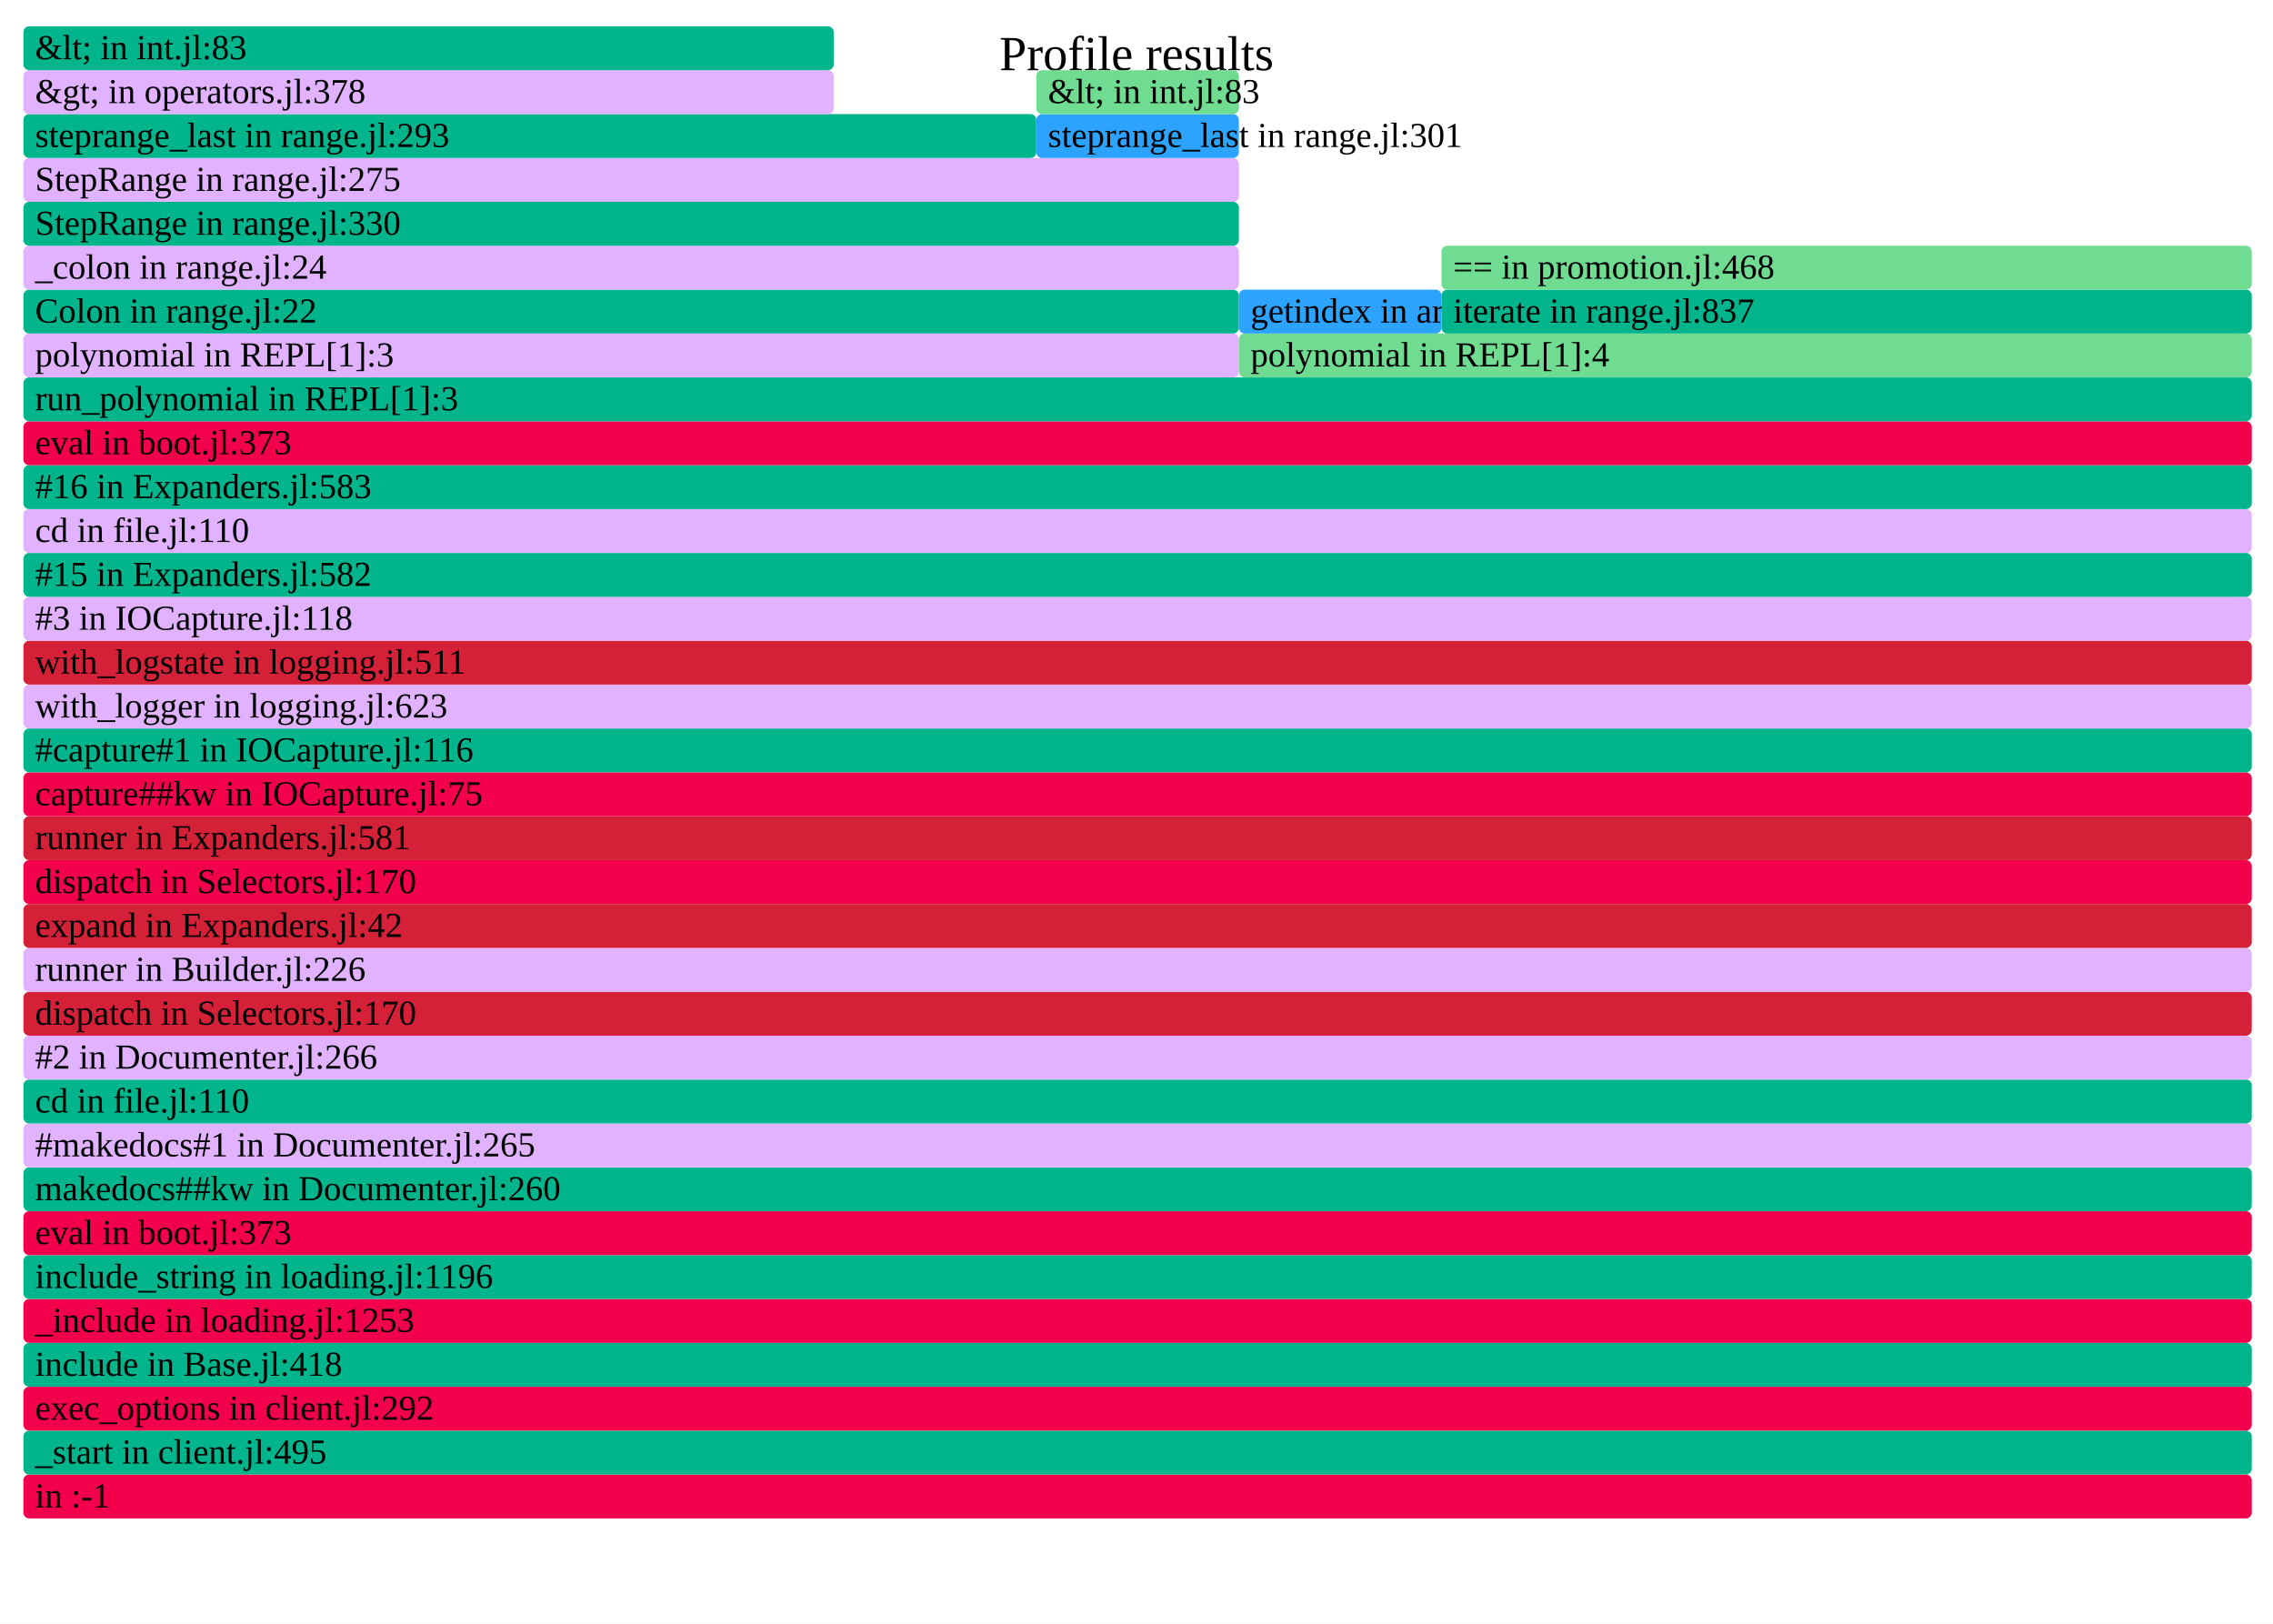
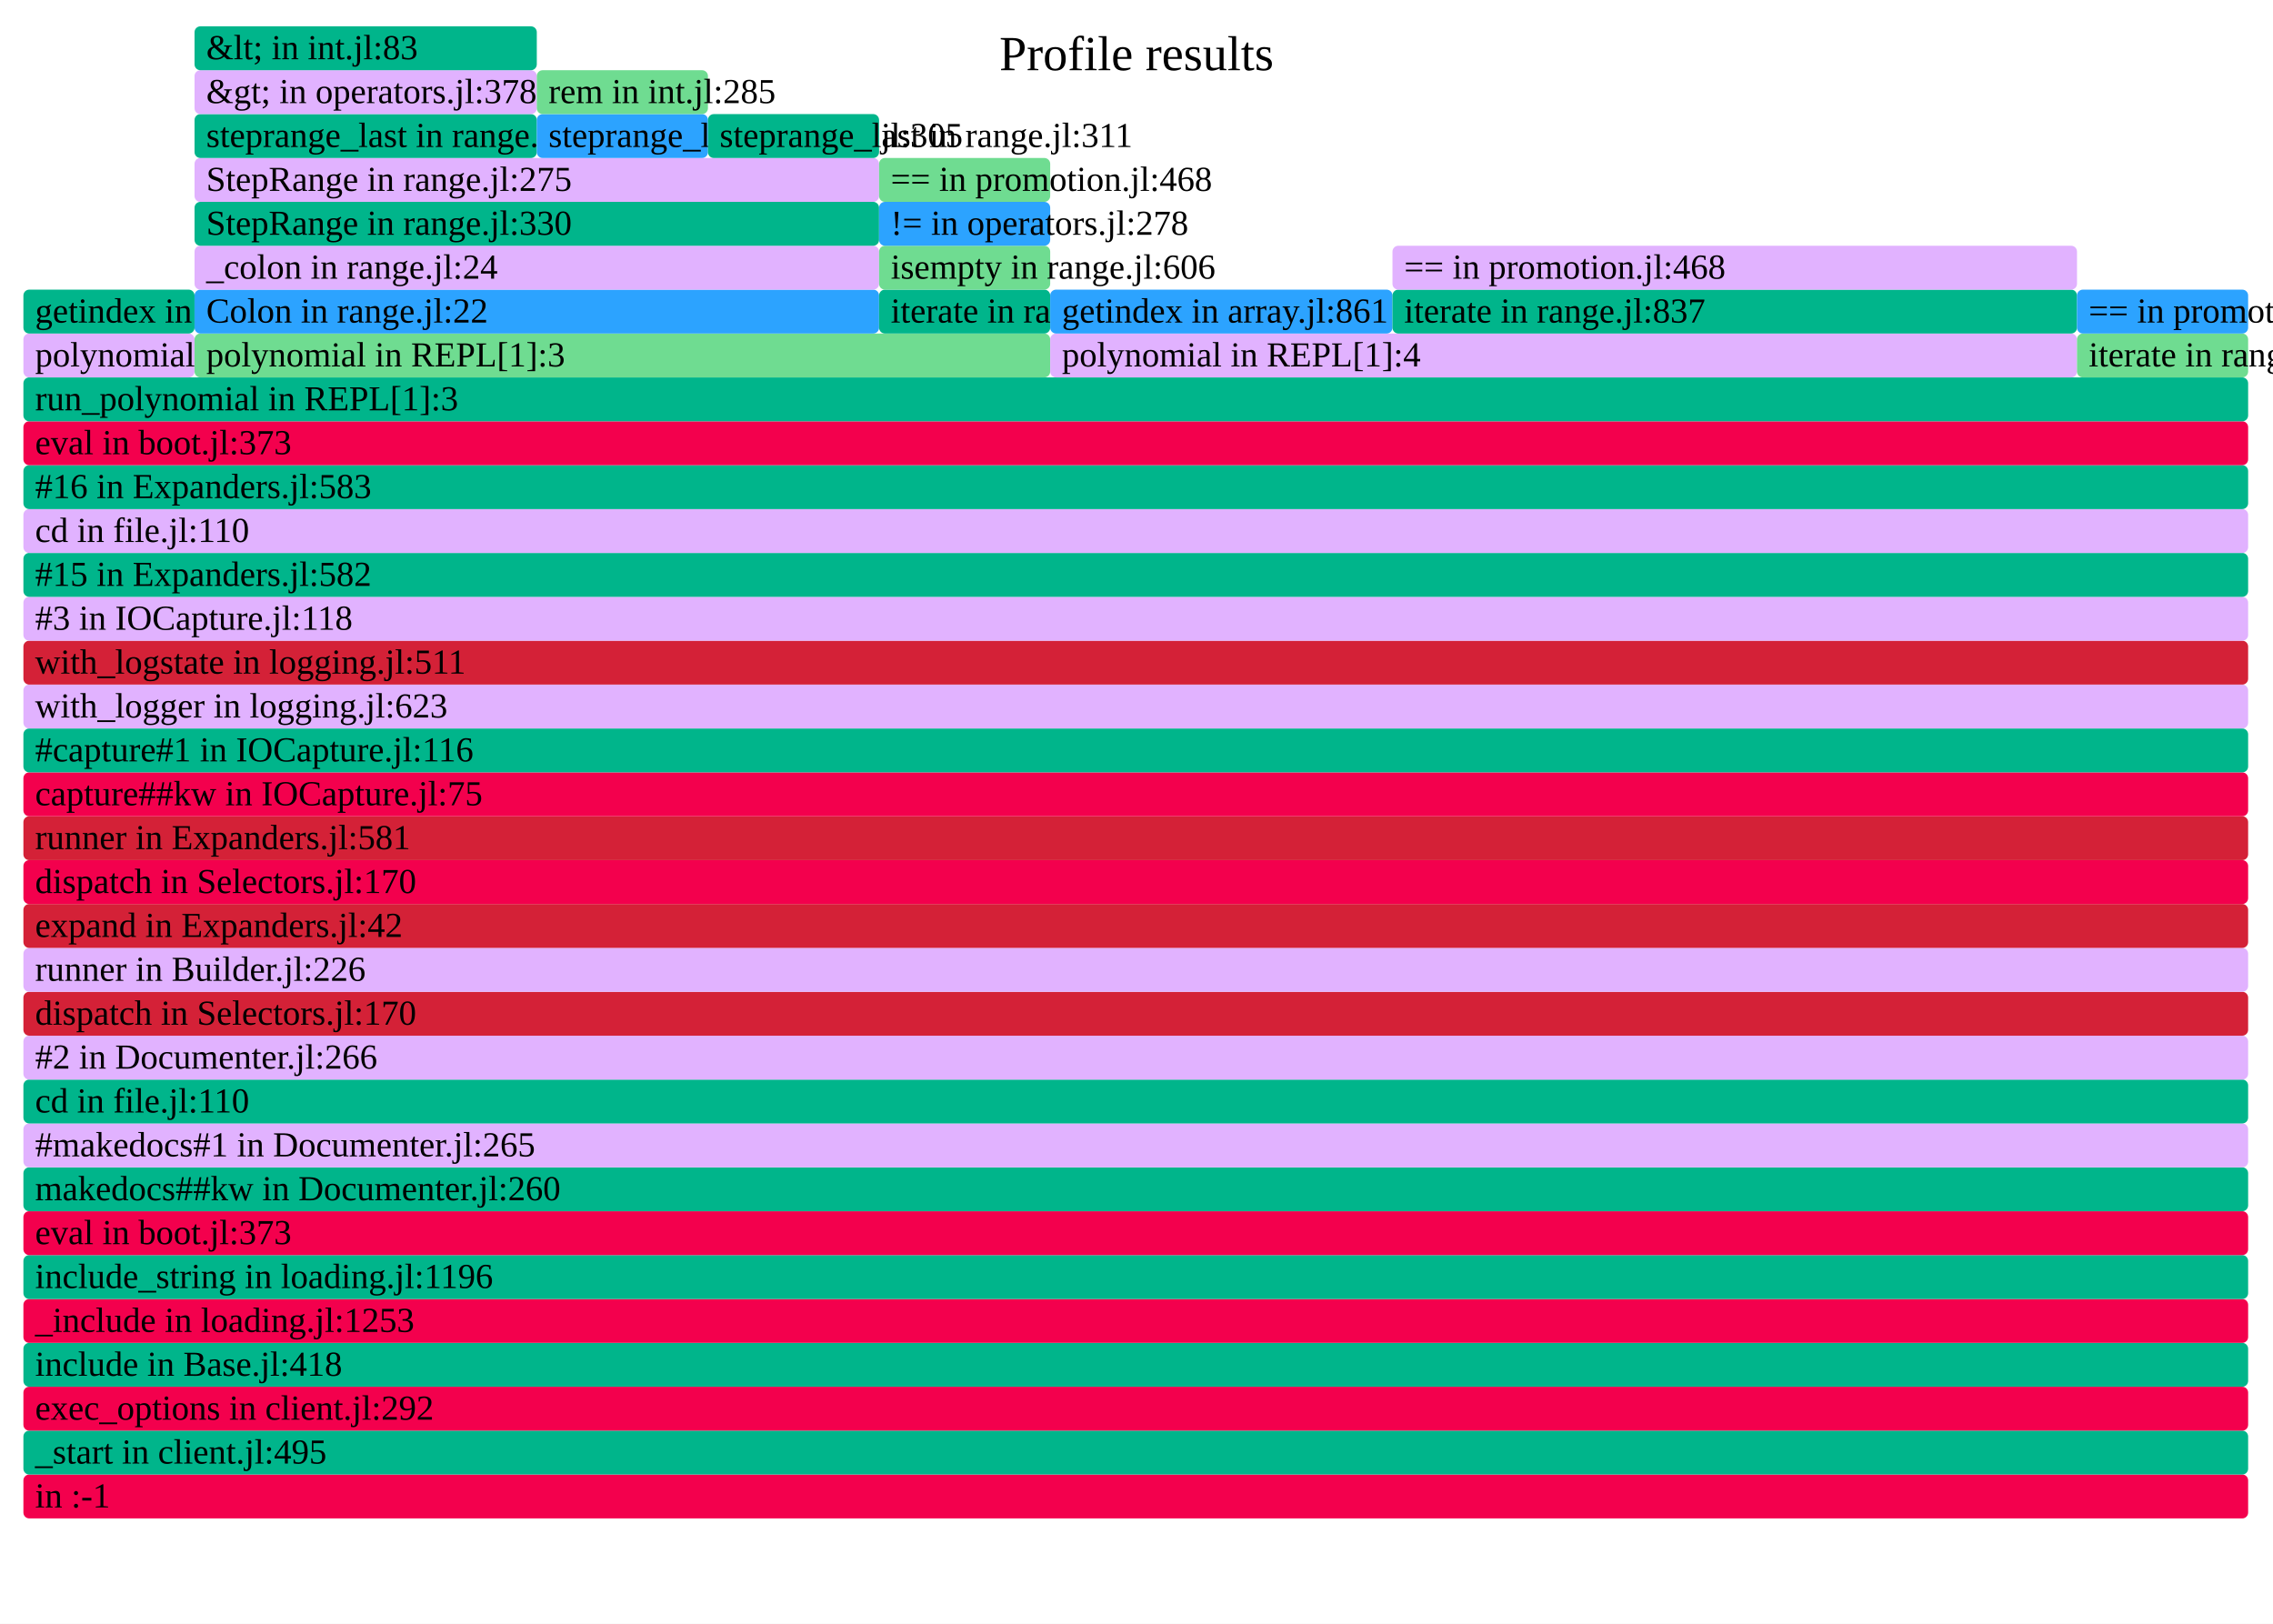
- <svg xmlns="http://www.w3.org/2000/svg" version="1.1" width="777" height="555" viewBox="0 0 777 555" id="fig-2ef8191f1bf24a9c93045af0fc61afbb">
+ <svg xmlns="http://www.w3.org/2000/svg" version="1.1" width="777" height="555" viewBox="0 0 777 555" id="fig-58c442fe4ebd4672b211c2d5f5a0b825">
  <defs>
-     <clipPath id="fig-2ef8191f1bf24a9c93045af0fc61afbb-clip">
+     <clipPath id="fig-58c442fe4ebd4672b211c2d5f5a0b825-clip">
      <rect x="0" y="0" width="777" height="555" />
    </clipPath>
  </defs>
  <style type="text/css">
-     #fig-2ef8191f1bf24a9c93045af0fc61afbb text {
+     #fig-58c442fe4ebd4672b211c2d5f5a0b825 text {
        pointer-events: none;
        font-family: inherit;
        font-size: 12px;
        fill: #000000;
    }
-     text#fig-2ef8191f1bf24a9c93045af0fc61afbb-caption {
+     text#fig-58c442fe4ebd4672b211c2d5f5a0b825-caption {
        font-size: 16.8px;
        fill: #000000;
        text-anchor: middle;
    }
-     #fig-2ef8191f1bf24a9c93045af0fc61afbb-bg {
+     #fig-58c442fe4ebd4672b211c2d5f5a0b825-bg {
        fill: #FFFFFF;
    }
-     #fig-2ef8191f1bf24a9c93045af0fc61afbb-viewport rect, #fig-2ef8191f1bf24a9c93045af0fc61afbb-viewport path {
+     #fig-58c442fe4ebd4672b211c2d5f5a0b825-viewport rect, #fig-58c442fe4ebd4672b211c2d5f5a0b825-viewport path {
        vector-effect: non-scaling-stroke;
        fill-opacity: 1;
    }
-     #fig-2ef8191f1bf24a9c93045af0fc61afbb-viewport text {
+     #fig-58c442fe4ebd4672b211c2d5f5a0b825-viewport text {
        stroke: #000000;
        stroke-width: 0;
        stroke-opacity: 0.35;
    }
-     #fig-2ef8191f1bf24a9c93045af0fc61afbb-viewport rect:hover, #fig-2ef8191f1bf24a9c93045af0fc61afbb-viewport path:hover {
+     #fig-58c442fe4ebd4672b211c2d5f5a0b825-viewport rect:hover, #fig-58c442fe4ebd4672b211c2d5f5a0b825-viewport path:hover {
        fill-opacity: 0.75;
        stroke: #000000;
        stroke-width: 0.5;
    }
-     #fig-2ef8191f1bf24a9c93045af0fc61afbb-viewport + rect {
+     #fig-58c442fe4ebd4672b211c2d5f5a0b825-viewport + rect {
        fill: #FFFFFF;
        opacity: 0.8;
    }
-     text#fig-2ef8191f1bf24a9c93045af0fc61afbb-details{
+     text#fig-58c442fe4ebd4672b211c2d5f5a0b825-details{
        fill: #000000;
    }
</style>
-   <g id="fig-2ef8191f1bf24a9c93045af0fc61afbb-frame" clip-path="url(#fig-2ef8191f1bf24a9c93045af0fc61afbb-clip)">
-     <rect id="fig-2ef8191f1bf24a9c93045af0fc61afbb-bg" x="0" y="0" width="777" height="555" />
-     <text id="fig-2ef8191f1bf24a9c93045af0fc61afbb-caption" x="388.5" y="24">Profile results</text>
-     <g id="fig-2ef8191f1bf24a9c93045af0fc61afbb-viewport" transform="scale(1)">
-       <rect x="8" y="504" width="761.75" height="15" rx="2" fill="#F3004D" data-dinfo="" />
+   <g id="fig-58c442fe4ebd4672b211c2d5f5a0b825-frame" clip-path="url(#fig-58c442fe4ebd4672b211c2d5f5a0b825-clip)">
+     <rect id="fig-58c442fe4ebd4672b211c2d5f5a0b825-bg" x="0" y="0" width="777" height="555" />
+     <text id="fig-58c442fe4ebd4672b211c2d5f5a0b825-caption" x="388.5" y="24">Profile results</text>
+     <g id="fig-58c442fe4ebd4672b211c2d5f5a0b825-viewport" transform="scale(1)">
+       <rect x="8" y="504" width="760.5" height="15" rx="2" fill="#F3004D" data-dinfo="" />
      <text x="8" dx="4" y="515.25"> in :-1</text>
-       <rect x="8" y="489" width="761.75" height="15" rx="2" fill="#00B58B" data-dinfo="./" />
+       <rect x="8" y="489" width="760.5" height="15" rx="2" fill="#00B58B" data-dinfo="./" />
      <text x="8" dx="4" y="500.25">_start in client.jl:495</text>
-       <rect x="8" y="474" width="761.75" height="15" rx="2" fill="#F3004D" data-dinfo="./" />
+       <rect x="8" y="474" width="760.5" height="15" rx="2" fill="#F3004D" data-dinfo="./" />
      <text x="8" dx="4" y="485.25">exec_options in client.jl:292</text>
-       <rect x="8" y="459" width="761.75" height="15" rx="2" fill="#00B58B" data-dinfo="./" />
+       <rect x="8" y="459" width="760.5" height="15" rx="2" fill="#00B58B" data-dinfo="./" />
      <text x="8" dx="4" y="470.25">include in Base.jl:418</text>
-       <rect x="8" y="444" width="761.75" height="15" rx="2" fill="#F3004D" data-dinfo="./" />
+       <rect x="8" y="444" width="760.5" height="15" rx="2" fill="#F3004D" data-dinfo="./" />
      <text x="8" dx="4" y="455.25">_include in loading.jl:1253</text>
-       <rect x="8" y="429" width="761.75" height="15" rx="2" fill="#00B58B" data-dinfo="./" />
+       <rect x="8" y="429" width="760.5" height="15" rx="2" fill="#00B58B" data-dinfo="./" />
      <text x="8" dx="4" y="440.25">include_string in loading.jl:1196</text>
-       <rect x="8" y="414" width="761.75" height="15" rx="2" fill="#F3004D" data-dinfo="./" />
+       <rect x="8" y="414" width="760.5" height="15" rx="2" fill="#F3004D" data-dinfo="./" />
      <text x="8" dx="4" y="425.25">eval in boot.jl:373</text>
-       <rect x="8" y="399" width="761.75" height="15" rx="2" fill="#00B58B" data-dinfo="/home/runner/.julia/packages/Documenter/qdbx6/src/" />
+       <rect x="8" y="399" width="760.5" height="15" rx="2" fill="#00B58B" data-dinfo="/home/runner/.julia/packages/Documenter/qdbx6/src/" />
      <text x="8" dx="4" y="410.25">makedocs##kw in Documenter.jl:260</text>
-       <rect x="8" y="384" width="761.75" height="15" rx="2" fill="#E1B2FF" data-dinfo="/home/runner/.julia/packages/Documenter/qdbx6/src/" />
+       <rect x="8" y="384" width="760.5" height="15" rx="2" fill="#E1B2FF" data-dinfo="/home/runner/.julia/packages/Documenter/qdbx6/src/" />
      <text x="8" dx="4" y="395.25">#makedocs#1 in Documenter.jl:265</text>
-       <rect x="8" y="369" width="761.75" height="15" rx="2" fill="#00B58B" data-dinfo="./" />
+       <rect x="8" y="369" width="760.5" height="15" rx="2" fill="#00B58B" data-dinfo="./" />
      <text x="8" dx="4" y="380.25">cd in file.jl:110</text>
-       <rect x="8" y="354" width="761.75" height="15" rx="2" fill="#E1B2FF" data-dinfo="/home/runner/.julia/packages/Documenter/qdbx6/src/" />
+       <rect x="8" y="354" width="760.5" height="15" rx="2" fill="#E1B2FF" data-dinfo="/home/runner/.julia/packages/Documenter/qdbx6/src/" />
      <text x="8" dx="4" y="365.25">#2 in Documenter.jl:266</text>
-       <rect x="8" y="339" width="761.75" height="15" rx="2" fill="#D42137" data-dinfo="/home/runner/.julia/packages/Documenter/qdbx6/src/Utilities/" />
+       <rect x="8" y="339" width="760.5" height="15" rx="2" fill="#D42137" data-dinfo="/home/runner/.julia/packages/Documenter/qdbx6/src/Utilities/" />
      <text x="8" dx="4" y="350.25">dispatch in Selectors.jl:170</text>
-       <rect x="8" y="324" width="761.75" height="15" rx="2" fill="#E1B2FF" data-dinfo="/home/runner/.julia/packages/Documenter/qdbx6/src/" />
+       <rect x="8" y="324" width="760.5" height="15" rx="2" fill="#E1B2FF" data-dinfo="/home/runner/.julia/packages/Documenter/qdbx6/src/" />
      <text x="8" dx="4" y="335.25">runner in Builder.jl:226</text>
-       <rect x="8" y="309" width="761.75" height="15" rx="2" fill="#D42137" data-dinfo="/home/runner/.julia/packages/Documenter/qdbx6/src/" />
+       <rect x="8" y="309" width="760.5" height="15" rx="2" fill="#D42137" data-dinfo="/home/runner/.julia/packages/Documenter/qdbx6/src/" />
      <text x="8" dx="4" y="320.25">expand in Expanders.jl:42</text>
-       <rect x="8" y="294" width="761.75" height="15" rx="2" fill="#F3004D" data-dinfo="/home/runner/.julia/packages/Documenter/qdbx6/src/Utilities/" />
+       <rect x="8" y="294" width="760.5" height="15" rx="2" fill="#F3004D" data-dinfo="/home/runner/.julia/packages/Documenter/qdbx6/src/Utilities/" />
      <text x="8" dx="4" y="305.25">dispatch in Selectors.jl:170</text>
-       <rect x="8" y="279" width="761.75" height="15" rx="2" fill="#D42137" data-dinfo="/home/runner/.julia/packages/Documenter/qdbx6/src/" />
+       <rect x="8" y="279" width="760.5" height="15" rx="2" fill="#D42137" data-dinfo="/home/runner/.julia/packages/Documenter/qdbx6/src/" />
      <text x="8" dx="4" y="290.25">runner in Expanders.jl:581</text>
-       <rect x="8" y="264" width="761.75" height="15" rx="2" fill="#F3004D" data-dinfo="/home/runner/.julia/packages/IOCapture/sXY71/src/" />
+       <rect x="8" y="264" width="760.5" height="15" rx="2" fill="#F3004D" data-dinfo="/home/runner/.julia/packages/IOCapture/sXY71/src/" />
      <text x="8" dx="4" y="275.25">capture##kw in IOCapture.jl:75</text>
-       <rect x="8" y="249" width="761.75" height="15" rx="2" fill="#00B58B" data-dinfo="/home/runner/.julia/packages/IOCapture/sXY71/src/" />
+       <rect x="8" y="249" width="760.5" height="15" rx="2" fill="#00B58B" data-dinfo="/home/runner/.julia/packages/IOCapture/sXY71/src/" />
      <text x="8" dx="4" y="260.25">#capture#1 in IOCapture.jl:116</text>
-       <rect x="8" y="234" width="761.75" height="15" rx="2" fill="#E1B2FF" data-dinfo="./" />
+       <rect x="8" y="234" width="760.5" height="15" rx="2" fill="#E1B2FF" data-dinfo="./" />
      <text x="8" dx="4" y="245.25">with_logger in logging.jl:623</text>
-       <rect x="8" y="219" width="761.75" height="15" rx="2" fill="#D42137" data-dinfo="./" />
+       <rect x="8" y="219" width="760.5" height="15" rx="2" fill="#D42137" data-dinfo="./" />
      <text x="8" dx="4" y="230.25">with_logstate in logging.jl:511</text>
-       <rect x="8" y="204" width="761.75" height="15" rx="2" fill="#E1B2FF" data-dinfo="/home/runner/.julia/packages/IOCapture/sXY71/src/" />
+       <rect x="8" y="204" width="760.5" height="15" rx="2" fill="#E1B2FF" data-dinfo="/home/runner/.julia/packages/IOCapture/sXY71/src/" />
      <text x="8" dx="4" y="215.25">#3 in IOCapture.jl:118</text>
-       <rect x="8" y="189" width="761.75" height="15" rx="2" fill="#00B58B" data-dinfo="/home/runner/.julia/packages/Documenter/qdbx6/src/" />
+       <rect x="8" y="189" width="760.5" height="15" rx="2" fill="#00B58B" data-dinfo="/home/runner/.julia/packages/Documenter/qdbx6/src/" />
      <text x="8" dx="4" y="200.25">#15 in Expanders.jl:582</text>
-       <rect x="8" y="174" width="761.75" height="15" rx="2" fill="#E1B2FF" data-dinfo="./" />
+       <rect x="8" y="174" width="760.5" height="15" rx="2" fill="#E1B2FF" data-dinfo="./" />
      <text x="8" dx="4" y="185.25">cd in file.jl:110</text>
-       <rect x="8" y="159" width="761.75" height="15" rx="2" fill="#00B58B" data-dinfo="/home/runner/.julia/packages/Documenter/qdbx6/src/" />
+       <rect x="8" y="159" width="760.5" height="15" rx="2" fill="#00B58B" data-dinfo="/home/runner/.julia/packages/Documenter/qdbx6/src/" />
      <text x="8" dx="4" y="170.25">#16 in Expanders.jl:583</text>
-       <rect x="8" y="144" width="761.75" height="15" rx="2" fill="#F3004D" data-dinfo="./" />
+       <rect x="8" y="144" width="760.5" height="15" rx="2" fill="#F3004D" data-dinfo="./" />
      <text x="8" dx="4" y="155.25">eval in boot.jl:373</text>
-       <rect x="8" y="129" width="761.75" height="15" rx="2" fill="#00B58B" data-dinfo="./" />
+       <rect x="8" y="129" width="760.5" height="15" rx="2" fill="#00B58B" data-dinfo="./" />
      <text x="8" dx="4" y="140.25">run_polynomial in REPL[1]:3</text>
-       <rect x="8" y="114" width="415.5" height="15" rx="2" fill="#E1B2FF" data-dinfo="./" />
-       <text x="8" dx="4" y="125.25">polynomial in REPL[1]:3</text>
-       <rect x="8" y="99" width="415.5" height="15" rx="2" fill="#00B58B" data-dinfo="./" />
-       <text x="8" dx="4" y="110.25">Colon in range.jl:22</text>
-       <rect x="8" y="84" width="415.5" height="15" rx="2" fill="#E1B2FF" data-dinfo="./" />
-       <text x="8" dx="4" y="95.25">_colon in range.jl:24</text>
-       <rect x="8" y="69" width="415.5" height="15" rx="2" fill="#00B58B" data-dinfo="./" />
-       <text x="8" dx="4" y="80.25">StepRange in range.jl:330</text>
-       <rect x="8" y="54" width="415.5" height="15" rx="2" fill="#E1B2FF" data-dinfo="./" />
-       <text x="8" dx="4" y="65.25">StepRange in range.jl:275</text>
-       <rect x="8" y="39" width="346.25" height="15" rx="2" fill="#00B58B" data-dinfo="./" />
-       <text x="8" dx="4" y="50.25">steprange_last in range.jl:293</text>
-       <rect x="8" y="24" width="277" height="15" rx="2" fill="#E1B2FF" data-dinfo="./" />
-       <text x="8" dx="4" y="35.25">&amp;gt; in operators.jl:378</text>
-       <rect x="8" y="9" width="277" height="15" rx="2" fill="#00B58B" data-dinfo="./" />
-       <text x="8" dx="4" y="20.25">&amp;lt; in int.jl:83</text>
-       <rect x="354.25" y="39" width="69.25" height="15" rx="2" fill="#2CA3FF" data-dinfo="./" />
-       <text x="354.25" dx="4" y="50.25">steprange_last in range.jl:301</text>
-       <rect x="354.25" y="24" width="69.25" height="15" rx="2" fill="#6FDC91" data-dinfo="./" />
-       <text x="354.25" dx="4" y="35.25">&amp;lt; in int.jl:83</text>
-       <rect x="423.5" y="114" width="346.25" height="15" rx="2" fill="#6FDC91" data-dinfo="./" />
-       <text x="423.5" dx="4" y="125.25">polynomial in REPL[1]:4</text>
-       <rect x="423.5" y="99" width="69.25" height="15" rx="2" fill="#2CA3FF" data-dinfo="./" />
-       <text x="423.5" dx="4" y="110.25">getindex in array.jl:861</text>
-       <rect x="492.75" y="99" width="277" height="15" rx="2" fill="#00B58B" data-dinfo="./" />
-       <text x="492.75" dx="4" y="110.25">iterate in range.jl:837</text>
-       <rect x="492.75" y="84" width="277" height="15" rx="2" fill="#6FDC91" data-dinfo="./" />
-       <text x="492.75" dx="4" y="95.25">== in promotion.jl:468</text>
+       <rect x="8" y="114" width="58.5" height="15" rx="2" fill="#E1B2FF" data-dinfo="./" />
+       <text x="8" dx="4" y="125.25">polynomial in REPL[1]:2</text>
+       <rect x="8" y="99" width="58.5" height="15" rx="2" fill="#00B58B" data-dinfo="./" />
+       <text x="8" dx="4" y="110.25">getindex in array.jl:861</text>
+       <rect x="66.5" y="114" width="292.5" height="15" rx="2" fill="#6FDC91" data-dinfo="./" />
+       <text x="66.5" dx="4" y="125.25">polynomial in REPL[1]:3</text>
+       <rect x="66.5" y="99" width="234" height="15" rx="2" fill="#2CA3FF" data-dinfo="./" />
+       <text x="66.5" dx="4" y="110.25">Colon in range.jl:22</text>
+       <rect x="66.5" y="84" width="234" height="15" rx="2" fill="#E1B2FF" data-dinfo="./" />
+       <text x="66.5" dx="4" y="95.25">_colon in range.jl:24</text>
+       <rect x="66.5" y="69" width="234" height="15" rx="2" fill="#00B58B" data-dinfo="./" />
+       <text x="66.5" dx="4" y="80.25">StepRange in range.jl:330</text>
+       <rect x="66.5" y="54" width="234" height="15" rx="2" fill="#E1B2FF" data-dinfo="./" />
+       <text x="66.5" dx="4" y="65.25">StepRange in range.jl:275</text>
+       <rect x="66.5" y="39" width="117" height="15" rx="2" fill="#00B58B" data-dinfo="./" />
+       <text x="66.5" dx="4" y="50.25">steprange_last in range.jl:293</text>
+       <rect x="66.5" y="24" width="117" height="15" rx="2" fill="#E1B2FF" data-dinfo="./" />
+       <text x="66.5" dx="4" y="35.25">&amp;gt; in operators.jl:378</text>
+       <rect x="66.5" y="9" width="117" height="15" rx="2" fill="#00B58B" data-dinfo="./" />
+       <text x="66.5" dx="4" y="20.25">&amp;lt; in int.jl:83</text>
+       <rect x="183.5" y="39" width="58.5" height="15" rx="2" fill="#2CA3FF" data-dinfo="./" />
+       <text x="183.5" dx="4" y="50.25">steprange_last in range.jl:305</text>
+       <rect x="183.5" y="24" width="58.5" height="15" rx="2" fill="#6FDC91" data-dinfo="./" />
+       <text x="183.5" dx="4" y="35.25">rem in int.jl:285</text>
+       <rect x="242" y="39" width="58.5" height="15" rx="2" fill="#00B58B" data-dinfo="./" />
+       <text x="242" dx="4" y="50.25">steprange_last in range.jl:311</text>
+       <rect x="300.5" y="99" width="58.5" height="15" rx="2" fill="#00B58B" data-dinfo="./" />
+       <text x="300.5" dx="4" y="110.25">iterate in range.jl:833</text>
+       <rect x="300.5" y="84" width="58.5" height="15" rx="2" fill="#6FDC91" data-dinfo="./" />
+       <text x="300.5" dx="4" y="95.25">isempty in range.jl:606</text>
+       <rect x="300.5" y="69" width="58.5" height="15" rx="2" fill="#2CA3FF" data-dinfo="./" />
+       <text x="300.5" dx="4" y="80.25">!= in operators.jl:278</text>
+       <rect x="300.5" y="54" width="58.5" height="15" rx="2" fill="#6FDC91" data-dinfo="./" />
+       <text x="300.5" dx="4" y="65.25">== in promotion.jl:468</text>
+       <rect x="359" y="114" width="351" height="15" rx="2" fill="#E1B2FF" data-dinfo="./" />
+       <text x="359" dx="4" y="125.25">polynomial in REPL[1]:4</text>
+       <rect x="359" y="99" width="117" height="15" rx="2" fill="#2CA3FF" data-dinfo="./" />
+       <text x="359" dx="4" y="110.25">getindex in array.jl:861</text>
+       <rect x="476" y="99" width="234" height="15" rx="2" fill="#00B58B" data-dinfo="./" />
+       <text x="476" dx="4" y="110.25">iterate in range.jl:837</text>
+       <rect x="476" y="84" width="234" height="15" rx="2" fill="#E1B2FF" data-dinfo="./" />
+       <text x="476" dx="4" y="95.25">== in promotion.jl:468</text>
+       <rect x="710" y="114" width="58.5" height="15" rx="2" fill="#6FDC91" data-dinfo="./" />
+       <text x="710" dx="4" y="125.25">iterate in range.jl:837</text>
+       <rect x="710" y="99" width="58.5" height="15" rx="2" fill="#2CA3FF" data-dinfo="./" />
+       <text x="710" dx="4" y="110.25">== in promotion.jl:468</text>
    </g>
  </g>
</svg>
